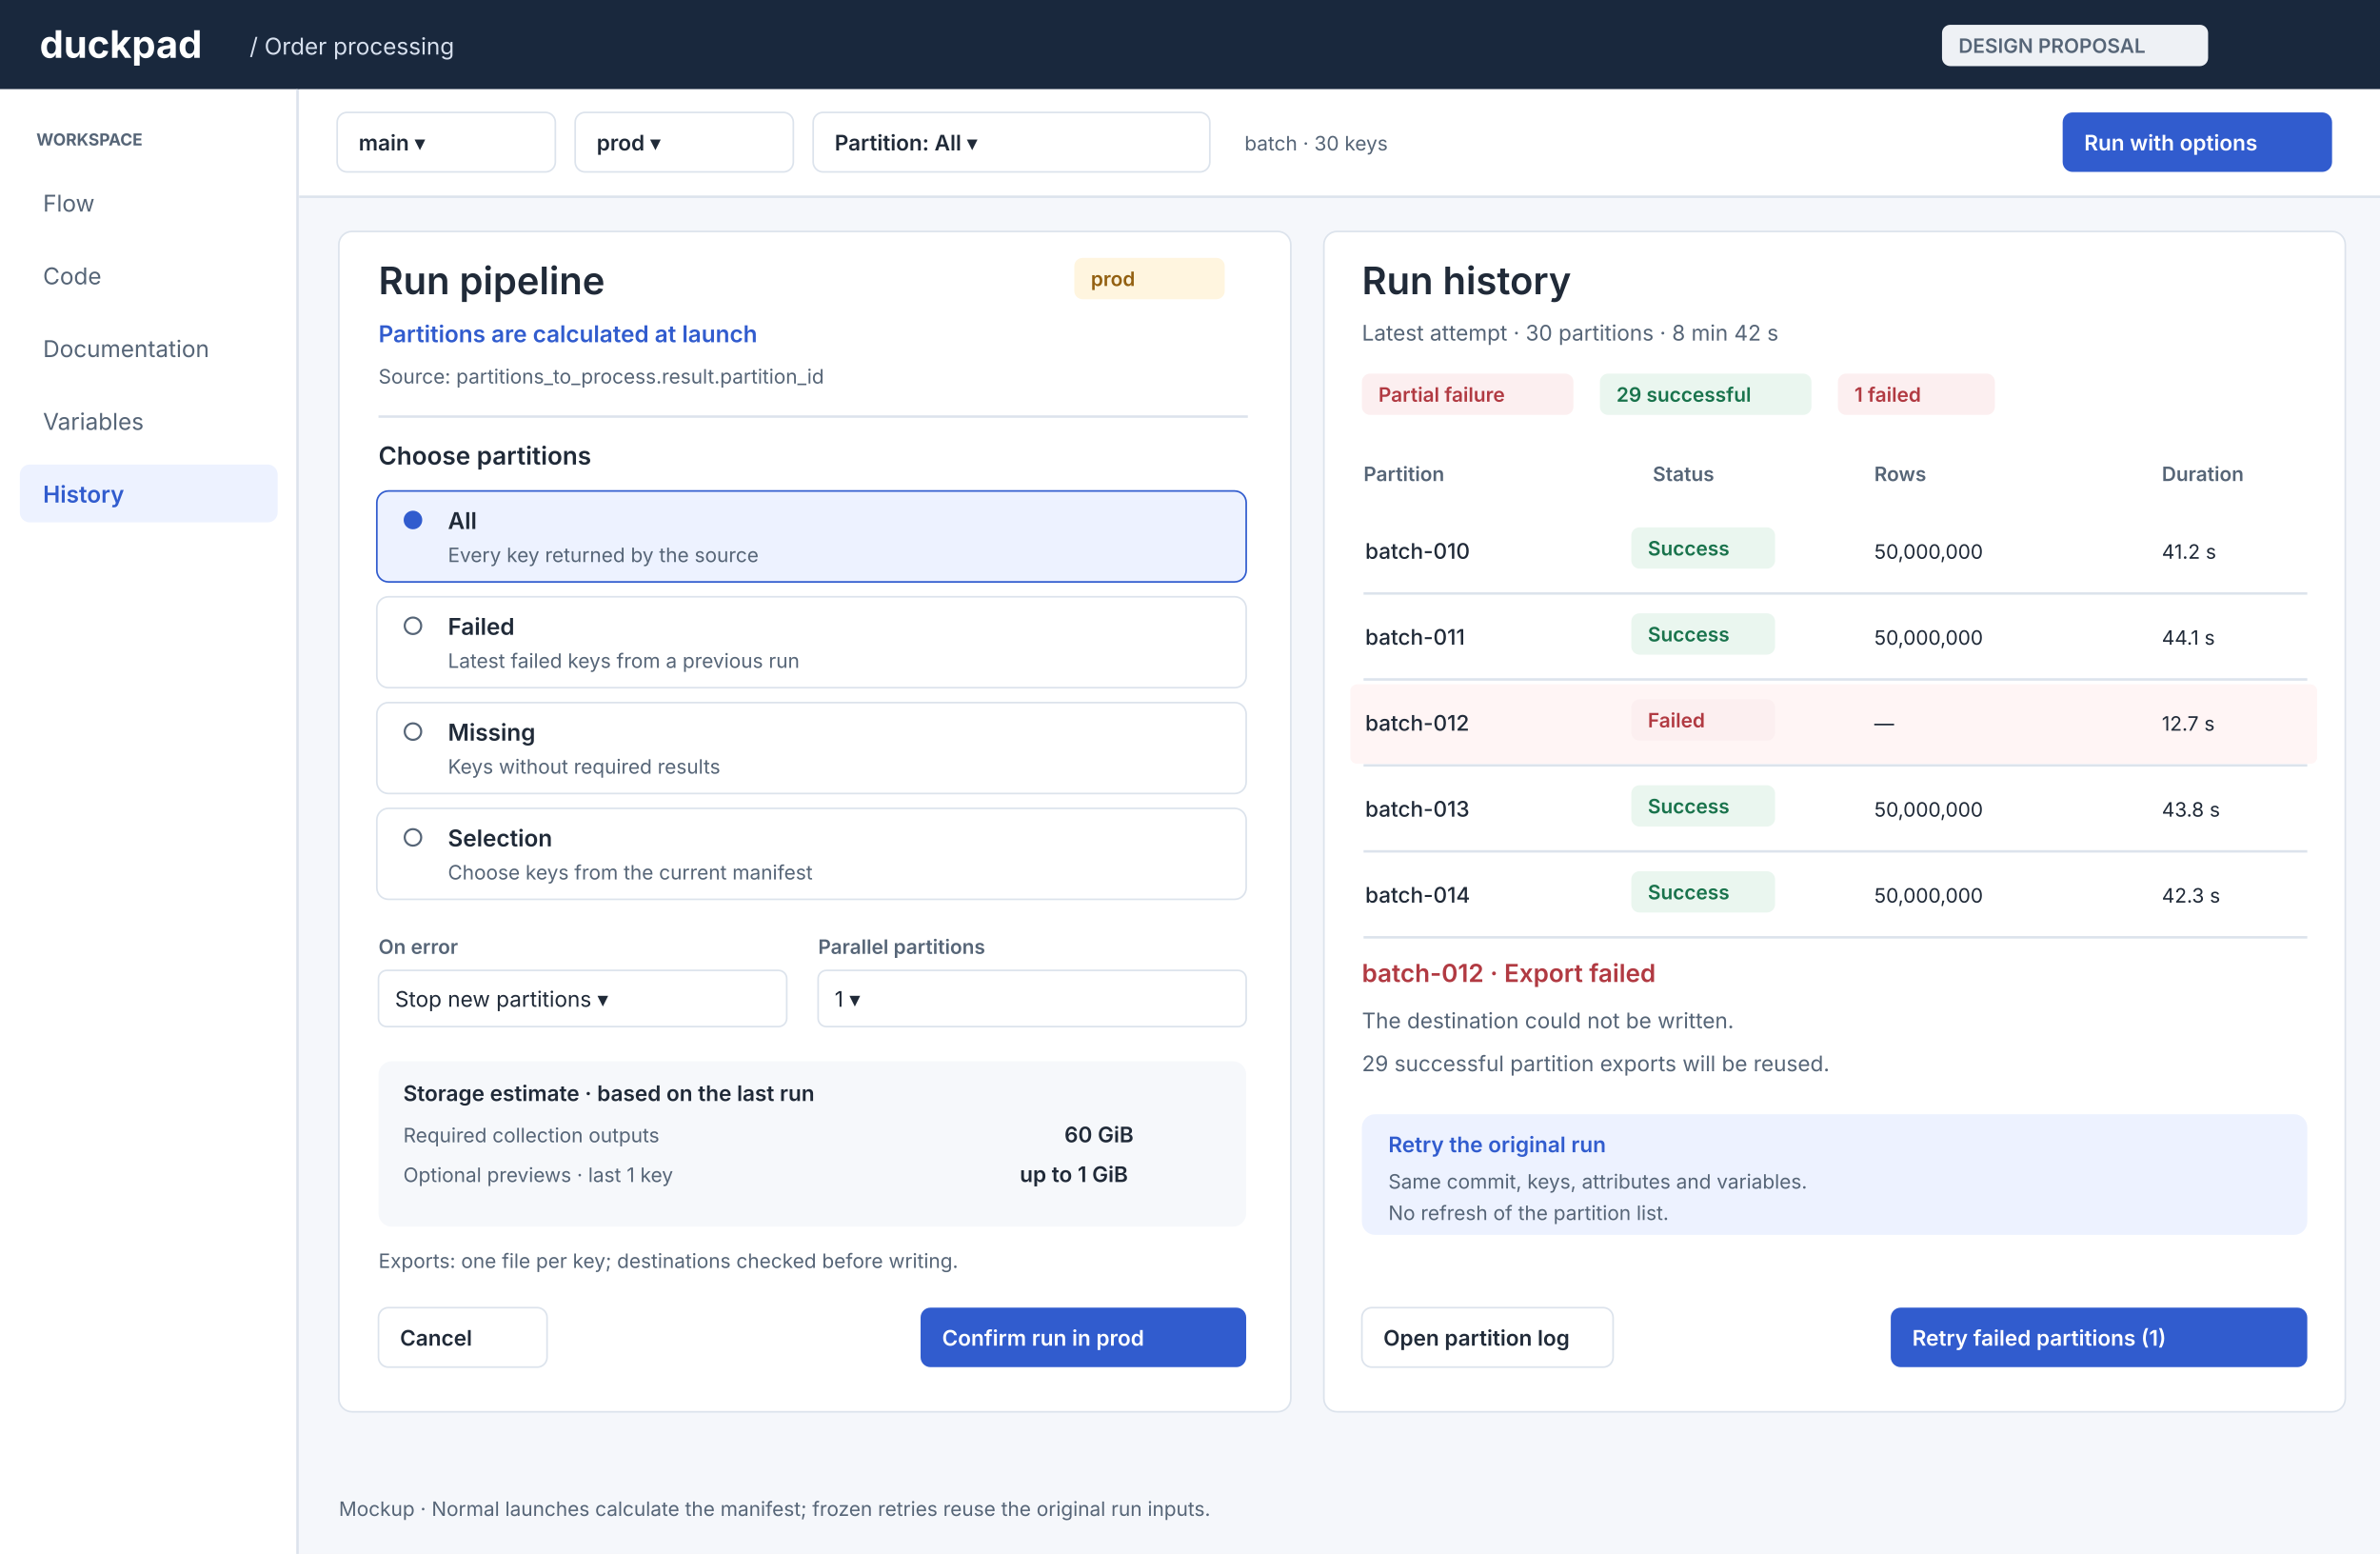
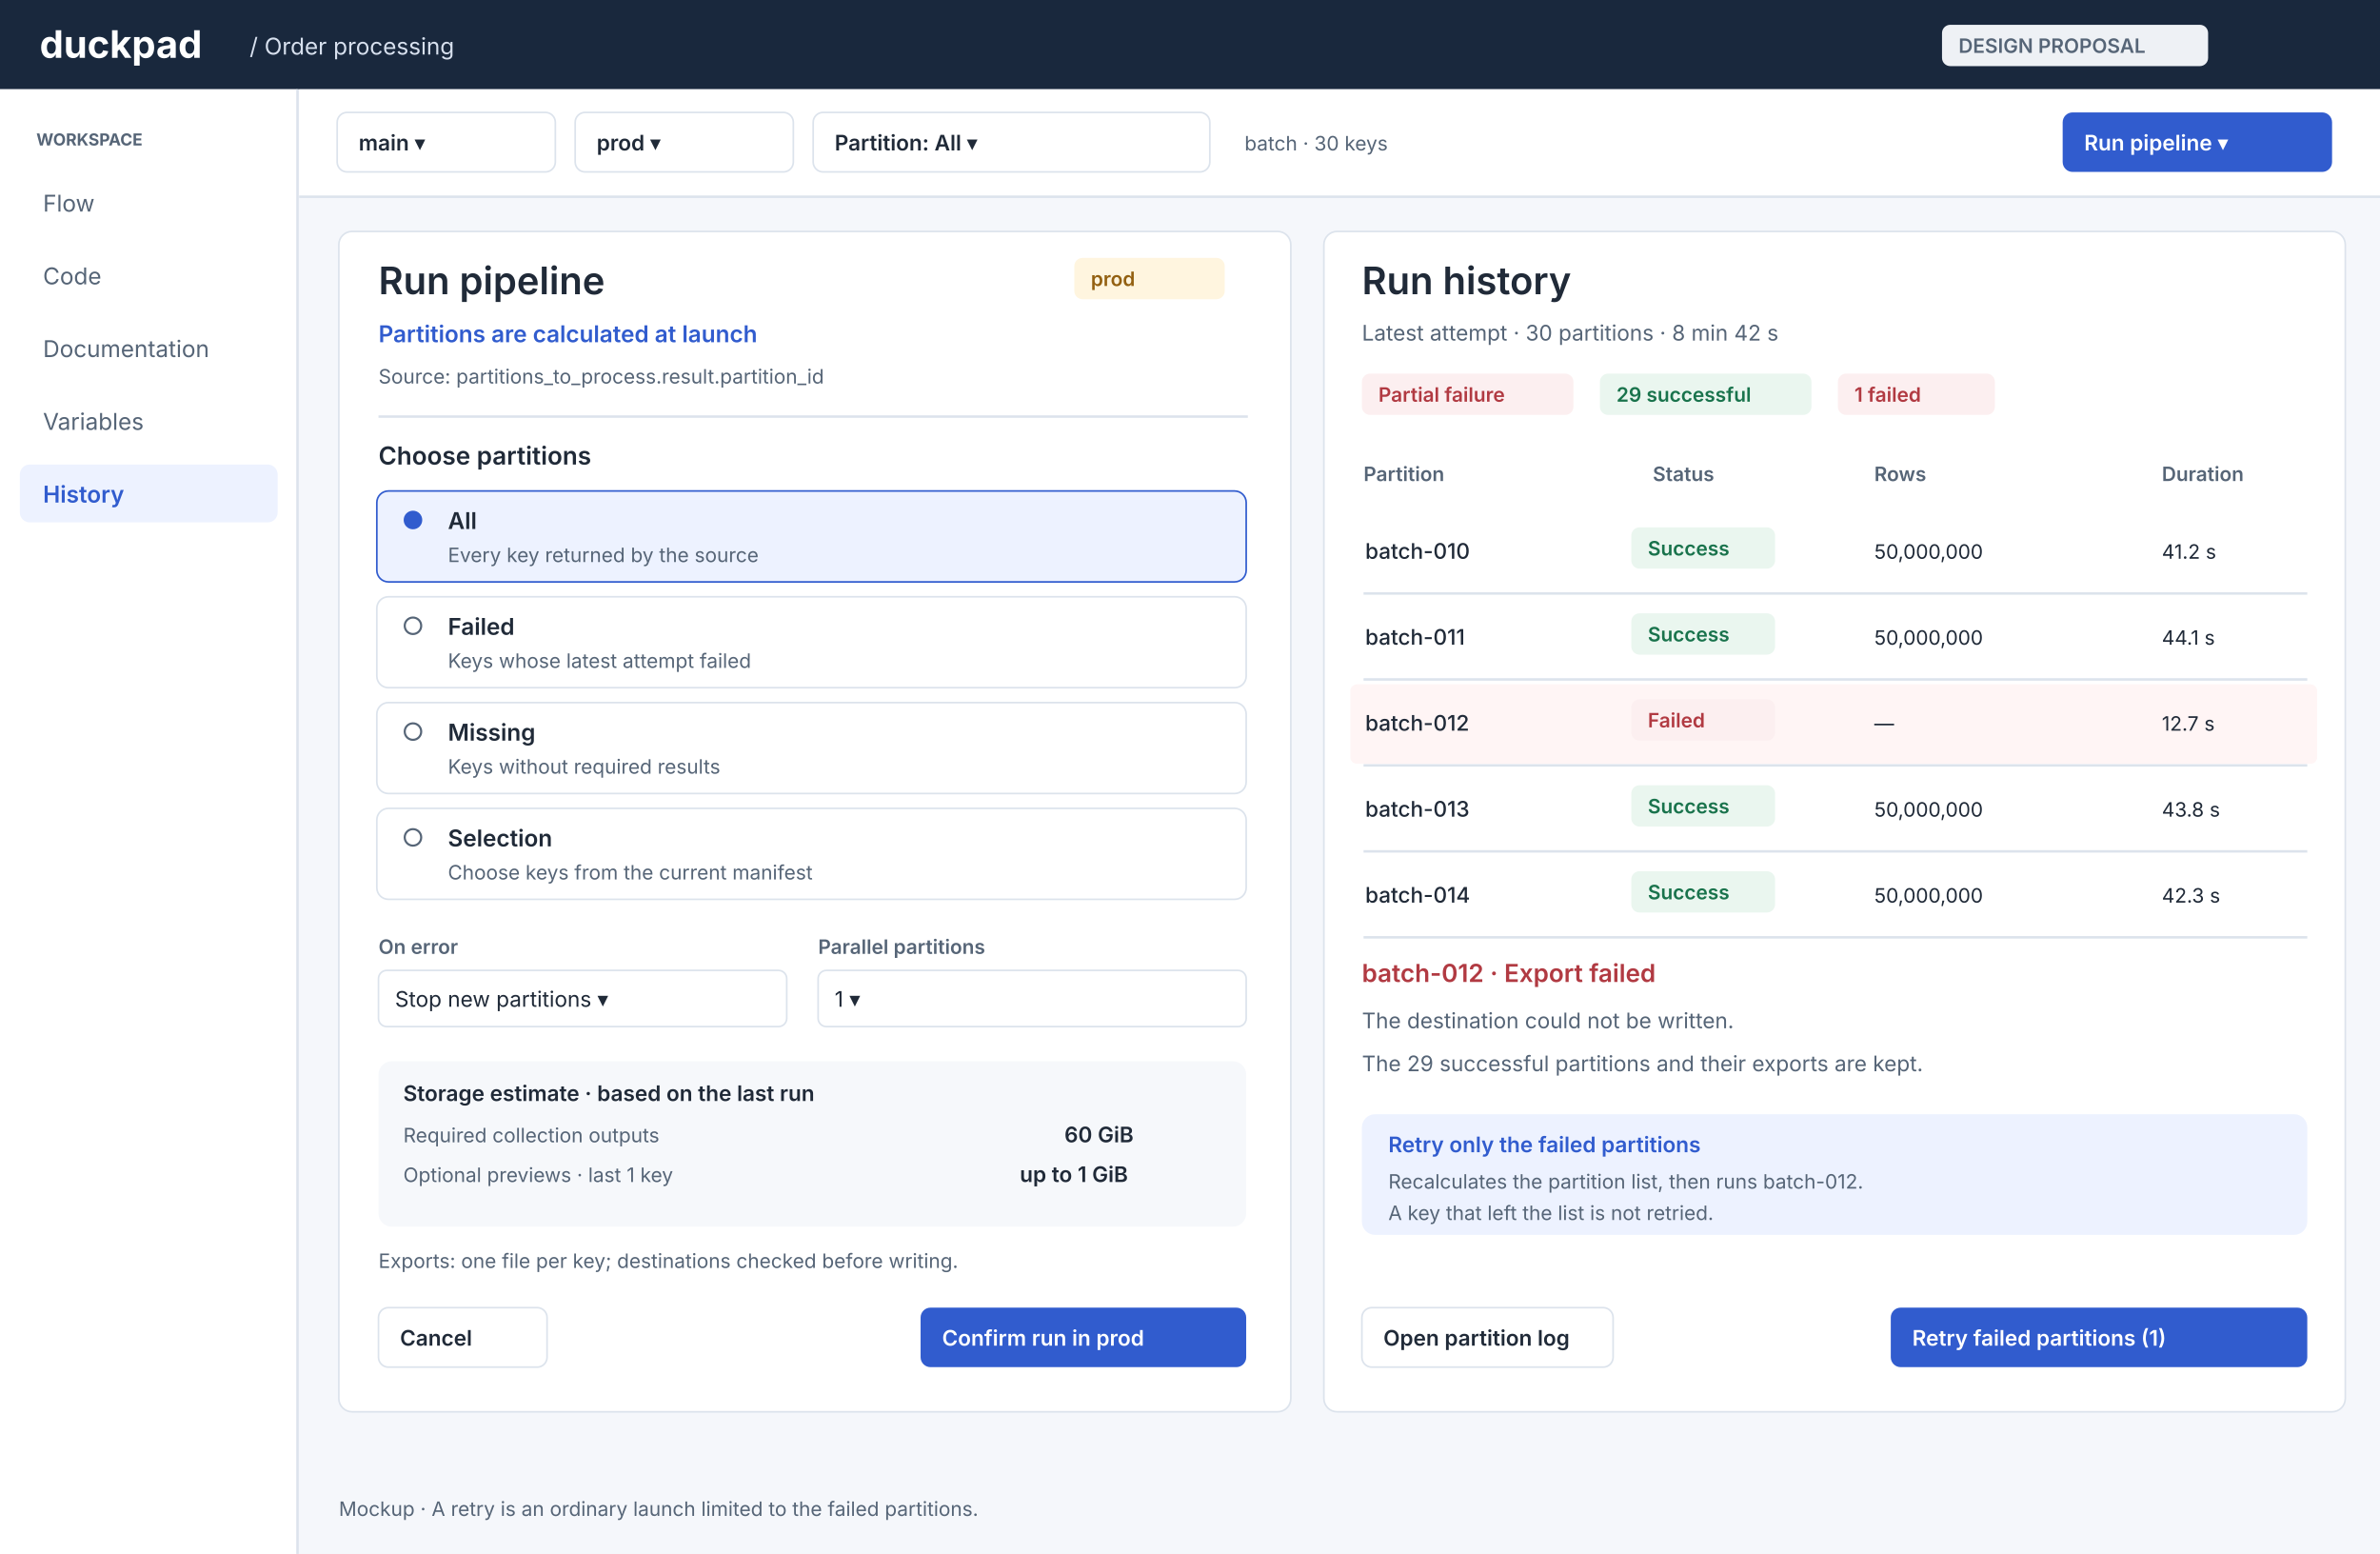
<svg xmlns="http://www.w3.org/2000/svg" width="1440" height="940" viewBox="0 0 1440 940" role="img" aria-labelledby="title desc">
  <style>text { font-family: Inter, ui-sans-serif, system-ui, -apple-system, sans-serif; }</style>
  <rect x="0" y="0" width="1440" height="940" rx="0" fill="#f5f7fb" />
  <rect x="0" y="0" width="1440" height="54" rx="0" fill="#19283d" />
  <text x="24" y="35" font-size="23" fill="white" font-weight="700">duckpad</text>
  <text x="151" y="33" font-size="14" fill="#d7e0ee" font-weight="400">/  Order processing</text>
  <rect x="1175" y="15" width="161" height="25" rx="5" fill="#eef1f5" />
  <text x="1185" y="32" font-size="12" fill="#566577" font-weight="600">DESIGN PROPOSAL</text>
  <rect x="0" y="54" width="180" height="886" rx="0" fill="#ffffff" />
  <text x="22" y="88" font-size="10" fill="#566577" font-weight="700">WORKSPACE</text>
  <text x="26" y="128" font-size="14" fill="#566577" font-weight="400">Flow</text>
  <text x="26" y="172" font-size="14" fill="#566577" font-weight="400">Code</text>
  <text x="26" y="216" font-size="14" fill="#566577" font-weight="400">Documentation</text>
  <text x="26" y="260" font-size="14" fill="#566577" font-weight="400">Variables</text>
  <rect x="12" y="281" width="156" height="35" rx="6" fill="#edf2ff" />
  <text x="26" y="304" font-size="14" fill="#315cce" font-weight="600">History</text>
  <path d="M180 54 L180 940" fill="none" stroke="#dce3ec" stroke-width="1.5" />
  <rect x="181" y="54" width="1259" height="65" rx="0" fill="white" />
  <rect x="204" y="68" width="132" height="36" rx="6" fill="white" stroke="#dce3ec" />
  <text x="217" y="91" font-size="13" fill="#202a38" font-weight="600">main  ▾</text>
  <rect x="348" y="68" width="132" height="36" rx="6" fill="white" stroke="#dce3ec" />
  <text x="361" y="91" font-size="13" fill="#202a38" font-weight="600">prod  ▾</text>
  <rect x="492" y="68" width="240" height="36" rx="6" fill="white" stroke="#dce3ec" />
  <text x="505" y="91" font-size="13" fill="#202a38" font-weight="600">Partition: All  ▾</text>
  <text x="753" y="91" font-size="12" fill="#566577" font-weight="400">batch · 30 keys</text>
  <rect x="1248" y="68" width="163" height="36" rx="6" fill="#315cce" />
-   <text x="1261" y="91" font-size="13" fill="white" font-weight="600">Run with options</text>
+   <text x="1261" y="91" font-size="13" fill="white" font-weight="600">Run pipeline ▾</text>
  <path d="M181 119 L1440 119" fill="none" stroke="#dce3ec" stroke-width="1.5" />
-   <text x="205" y="917" font-size="12" fill="#566577" font-weight="400">Mockup · Normal launches calculate the manifest; frozen retries reuse the original run inputs.</text>
+   <text x="205" y="917" font-size="12" fill="#566577" font-weight="400">Mockup · A retry is an ordinary launch limited to the failed partitions.</text>
  <rect x="205" y="140" width="576" height="714" rx="8" fill="white" stroke="#dce3ec" />
  <text x="229" y="178" font-size="23" fill="#202a38" font-weight="600">Run pipeline</text>
  <rect x="650" y="156" width="91" height="25" rx="5" fill="#fff5df" />
  <text x="660" y="173" font-size="12" fill="#936011" font-weight="600">prod</text>
  <text x="229" y="207" font-size="14" fill="#315cce" font-weight="600">Partitions are calculated at launch</text>
  <text x="229" y="232" font-size="12" fill="#566577" font-weight="400">Source: partitions_to_process.result.partition_id</text>
  <path d="M229 252 L755 252" fill="none" stroke="#dce3ec" stroke-width="1.5" />
  <text x="229" y="281" font-size="15" fill="#202a38" font-weight="600">Choose partitions</text>
  <rect x="228" y="297" width="526" height="55" rx="7" fill="#edf2ff" stroke="#315cce" />
  <text x="243" y="320" font-size="15" fill="#315cce" font-weight="400">●</text>
  <text x="271" y="320" font-size="14" fill="#202a38" font-weight="600">All</text>
  <text x="271" y="340" font-size="12" fill="#566577" font-weight="400">Every key returned by the source</text>
  <rect x="228" y="361" width="526" height="55" rx="7" fill="white" stroke="#dce3ec" />
  <text x="243" y="384" font-size="15" fill="#566577" font-weight="400">○</text>
  <text x="271" y="384" font-size="14" fill="#202a38" font-weight="600">Failed</text>
-   <text x="271" y="404" font-size="12" fill="#566577" font-weight="400">Latest failed keys from a previous run</text>
+   <text x="271" y="404" font-size="12" fill="#566577" font-weight="400">Keys whose latest attempt failed</text>
  <rect x="228" y="425" width="526" height="55" rx="7" fill="white" stroke="#dce3ec" />
  <text x="243" y="448" font-size="15" fill="#566577" font-weight="400">○</text>
  <text x="271" y="448" font-size="14" fill="#202a38" font-weight="600">Missing</text>
  <text x="271" y="468" font-size="12" fill="#566577" font-weight="400">Keys without required results</text>
  <rect x="228" y="489" width="526" height="55" rx="7" fill="white" stroke="#dce3ec" />
  <text x="243" y="512" font-size="15" fill="#566577" font-weight="400">○</text>
  <text x="271" y="512" font-size="14" fill="#202a38" font-weight="600">Selection</text>
  <text x="271" y="532" font-size="12" fill="#566577" font-weight="400">Choose keys from the current manifest</text>
  <text x="229" y="577" font-size="12" fill="#566577" font-weight="600">On error</text>
  <rect x="229" y="587" width="247" height="34" rx="5" fill="white" stroke="#dce3ec" />
  <text x="239" y="609" font-size="13" fill="#202a38" font-weight="400">Stop new partitions  ▾</text>
  <text x="495" y="577" font-size="12" fill="#566577" font-weight="600">Parallel partitions</text>
  <rect x="495" y="587" width="259" height="34" rx="5" fill="white" stroke="#dce3ec" />
  <text x="505" y="609" font-size="13" fill="#202a38" font-weight="400">1  ▾</text>
  <rect x="229" y="642" width="525" height="100" rx="8" fill="#f6f8fb" />
  <text x="244" y="666" font-size="13" fill="#202a38" font-weight="600">Storage estimate · based on the last run</text>
  <text x="244" y="691" font-size="12" fill="#566577" font-weight="400">Required collection outputs</text>
  <text x="644" y="691" font-size="13" fill="#202a38" font-weight="600">60 GiB</text>
  <text x="244" y="715" font-size="12" fill="#566577" font-weight="400">Optional previews · last 1 key</text>
  <text x="617" y="715" font-size="13" fill="#202a38" font-weight="600">up to 1 GiB</text>
  <text x="229" y="767" font-size="12" fill="#566577" font-weight="400">Exports: one file per key; destinations checked before writing.</text>
  <rect x="229" y="791" width="102" height="36" rx="6" fill="white" stroke="#dce3ec" />
  <text x="242" y="814" font-size="13" fill="#202a38" font-weight="600">Cancel</text>
  <rect x="557" y="791" width="197" height="36" rx="6" fill="#315cce" />
  <text x="570" y="814" font-size="13" fill="white" font-weight="600">Confirm run in prod</text>
  <rect x="801" y="140" width="618" height="714" rx="8" fill="white" stroke="#dce3ec" />
  <text x="824" y="178" font-size="23" fill="#202a38" font-weight="600">Run history</text>
  <text x="824" y="206" font-size="13" fill="#566577" font-weight="400">Latest attempt · 30 partitions · 8 min 42 s</text>
  <rect x="824" y="226" width="128" height="25" rx="5" fill="#fceff0" />
  <text x="834" y="243" font-size="12" fill="#b13a42" font-weight="600">Partial failure</text>
  <rect x="968" y="226" width="128" height="25" rx="5" fill="#eaf6ef" />
  <text x="978" y="243" font-size="12" fill="#19734c" font-weight="600">29 successful</text>
  <rect x="1112" y="226" width="95" height="25" rx="5" fill="#fceff0" />
  <text x="1122" y="243" font-size="12" fill="#b13a42" font-weight="600">1 failed</text>
  <text x="825" y="291" font-size="12" fill="#566577" font-weight="600">Partition</text>
  <text x="1000" y="291" font-size="12" fill="#566577" font-weight="600">Status</text>
  <text x="1134" y="291" font-size="12" fill="#566577" font-weight="600">Rows</text>
  <text x="1308" y="291" font-size="12" fill="#566577" font-weight="600">Duration</text>
  <text x="826" y="338" font-size="13" fill="#202a38" font-weight="500">batch-010</text>
  <rect x="987" y="319" width="87" height="25" rx="5" fill="#eaf6ef" />
  <text x="997" y="336" font-size="12" fill="#19734c" font-weight="600">Success</text>
  <text x="1134" y="338" font-size="12" fill="#202a38" font-weight="400">50,000,000</text>
  <text x="1308" y="338" font-size="12" fill="#202a38" font-weight="400">41.2 s</text>
  <path d="M825 359 L1396 359" fill="none" stroke="#dce3ec" stroke-width="1.5" />
  <text x="826" y="390" font-size="13" fill="#202a38" font-weight="500">batch-011</text>
  <rect x="987" y="371" width="87" height="25" rx="5" fill="#eaf6ef" />
  <text x="997" y="388" font-size="12" fill="#19734c" font-weight="600">Success</text>
  <text x="1134" y="390" font-size="12" fill="#202a38" font-weight="400">50,000,000</text>
  <text x="1308" y="390" font-size="12" fill="#202a38" font-weight="400">44.1 s</text>
  <path d="M825 411 L1396 411" fill="none" stroke="#dce3ec" stroke-width="1.5" />
  <rect x="817" y="414" width="585" height="48" rx="4" fill="#fff5f5" />
  <text x="826" y="442" font-size="13" fill="#202a38" font-weight="500">batch-012</text>
  <rect x="987" y="423" width="87" height="25" rx="5" fill="#fceff0" />
  <text x="997" y="440" font-size="12" fill="#b13a42" font-weight="600">Failed</text>
  <text x="1134" y="442" font-size="12" fill="#202a38" font-weight="400">—</text>
  <text x="1308" y="442" font-size="12" fill="#202a38" font-weight="400">12.7 s</text>
  <path d="M825 463 L1396 463" fill="none" stroke="#dce3ec" stroke-width="1.5" />
  <text x="826" y="494" font-size="13" fill="#202a38" font-weight="500">batch-013</text>
  <rect x="987" y="475" width="87" height="25" rx="5" fill="#eaf6ef" />
  <text x="997" y="492" font-size="12" fill="#19734c" font-weight="600">Success</text>
  <text x="1134" y="494" font-size="12" fill="#202a38" font-weight="400">50,000,000</text>
  <text x="1308" y="494" font-size="12" fill="#202a38" font-weight="400">43.8 s</text>
  <path d="M825 515 L1396 515" fill="none" stroke="#dce3ec" stroke-width="1.5" />
  <text x="826" y="546" font-size="13" fill="#202a38" font-weight="500">batch-014</text>
  <rect x="987" y="527" width="87" height="25" rx="5" fill="#eaf6ef" />
  <text x="997" y="544" font-size="12" fill="#19734c" font-weight="600">Success</text>
  <text x="1134" y="546" font-size="12" fill="#202a38" font-weight="400">50,000,000</text>
  <text x="1308" y="546" font-size="12" fill="#202a38" font-weight="400">42.3 s</text>
  <path d="M825 567 L1396 567" fill="none" stroke="#dce3ec" stroke-width="1.5" />
  <text x="824" y="594" font-size="15" fill="#b13a42" font-weight="600">batch-012 · Export failed</text>
  <text x="824" y="622" font-size="13" fill="#566577" font-weight="400">The destination could not be written.</text>
-   <text x="824" y="648" font-size="13" fill="#566577" font-weight="400">29 successful partition exports will be reused.</text>
+   <text x="824" y="648" font-size="13" fill="#566577" font-weight="400">The 29 successful partitions and their exports are kept.</text>
  <rect x="824" y="674" width="572" height="73" rx="8" fill="#edf2ff" />
-   <text x="840" y="697" font-size="13" fill="#315cce" font-weight="600">Retry the original run</text>
-   <text x="840" y="719" font-size="12" fill="#566577" font-weight="400">Same commit, keys, attributes and variables.</text>
-   <text x="840" y="738" font-size="12" fill="#566577" font-weight="400">No refresh of the partition list.</text>
+   <text x="840" y="697" font-size="13" fill="#315cce" font-weight="600">Retry only the failed partitions</text>
+   <text x="840" y="719" font-size="12" fill="#566577" font-weight="400">Recalculates the partition list, then runs batch-012.</text>
+   <text x="840" y="738" font-size="12" fill="#566577" font-weight="400">A key that left the list is not retried.</text>
  <rect x="824" y="791" width="152" height="36" rx="6" fill="white" stroke="#dce3ec" />
  <text x="837" y="814" font-size="13" fill="#202a38" font-weight="600">Open partition log</text>
  <rect x="1144" y="791" width="252" height="36" rx="6" fill="#315cce" />
  <text x="1157" y="814" font-size="13" fill="white" font-weight="600">Retry failed partitions (1)</text>
</svg>
